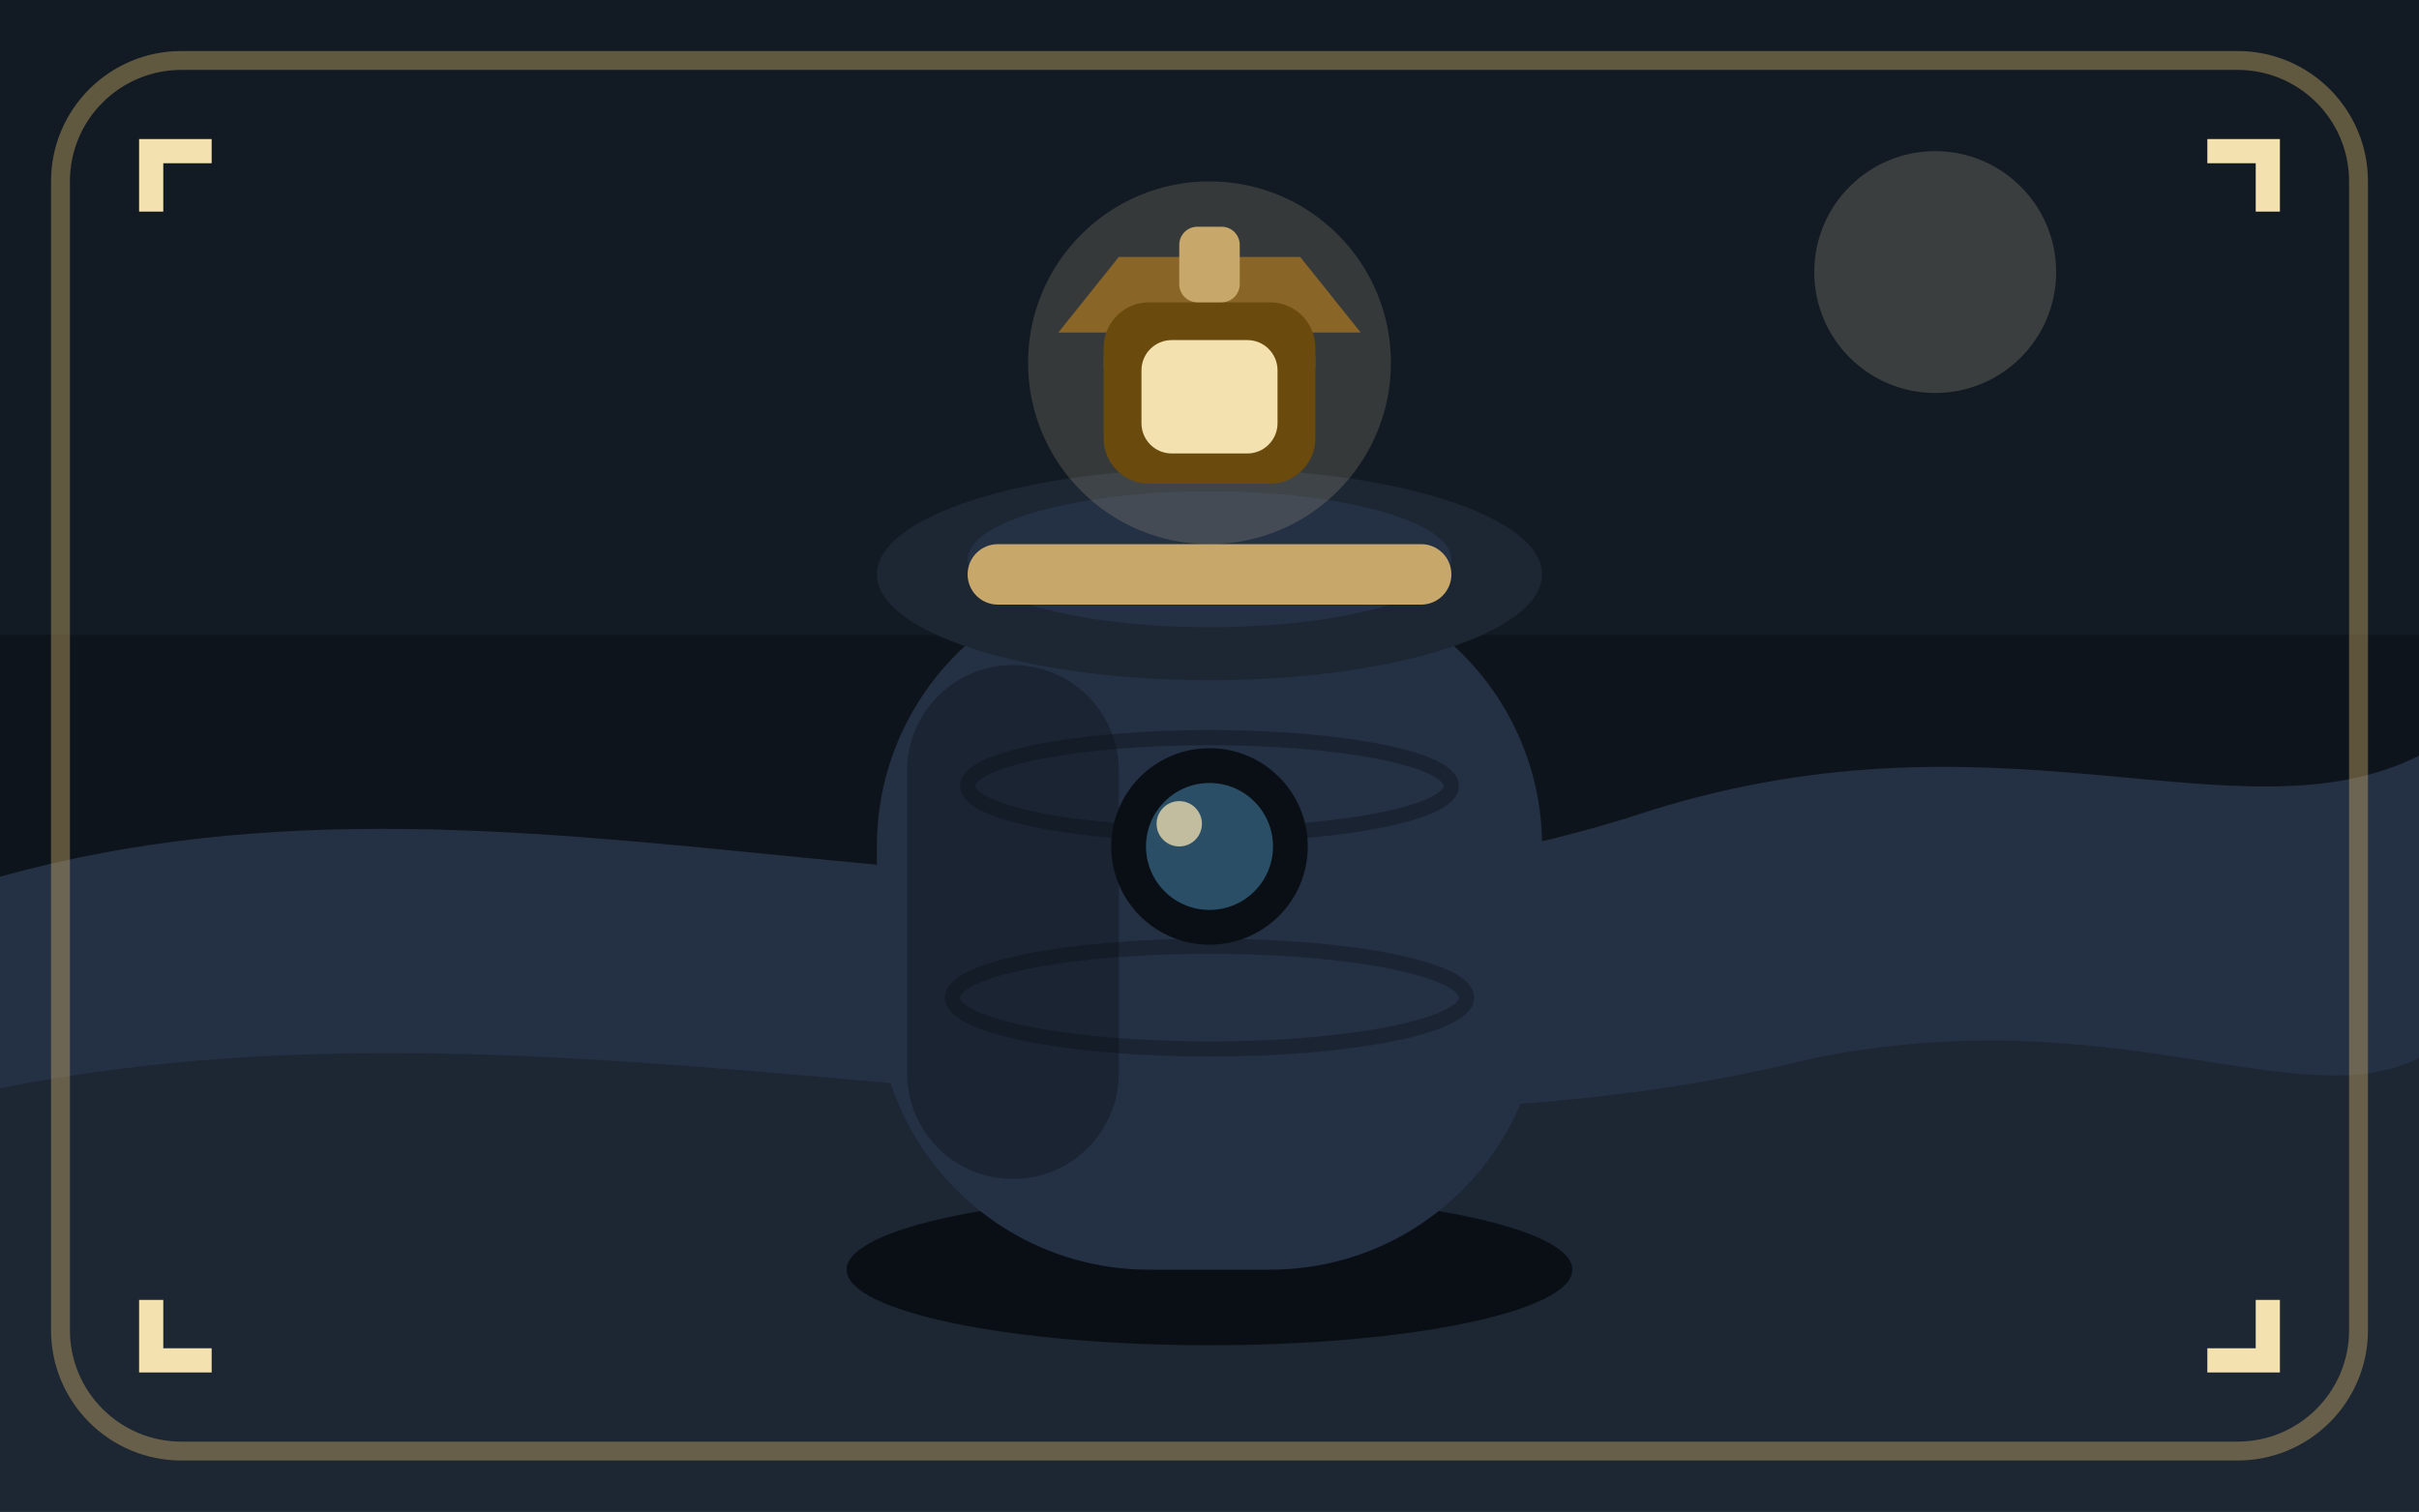
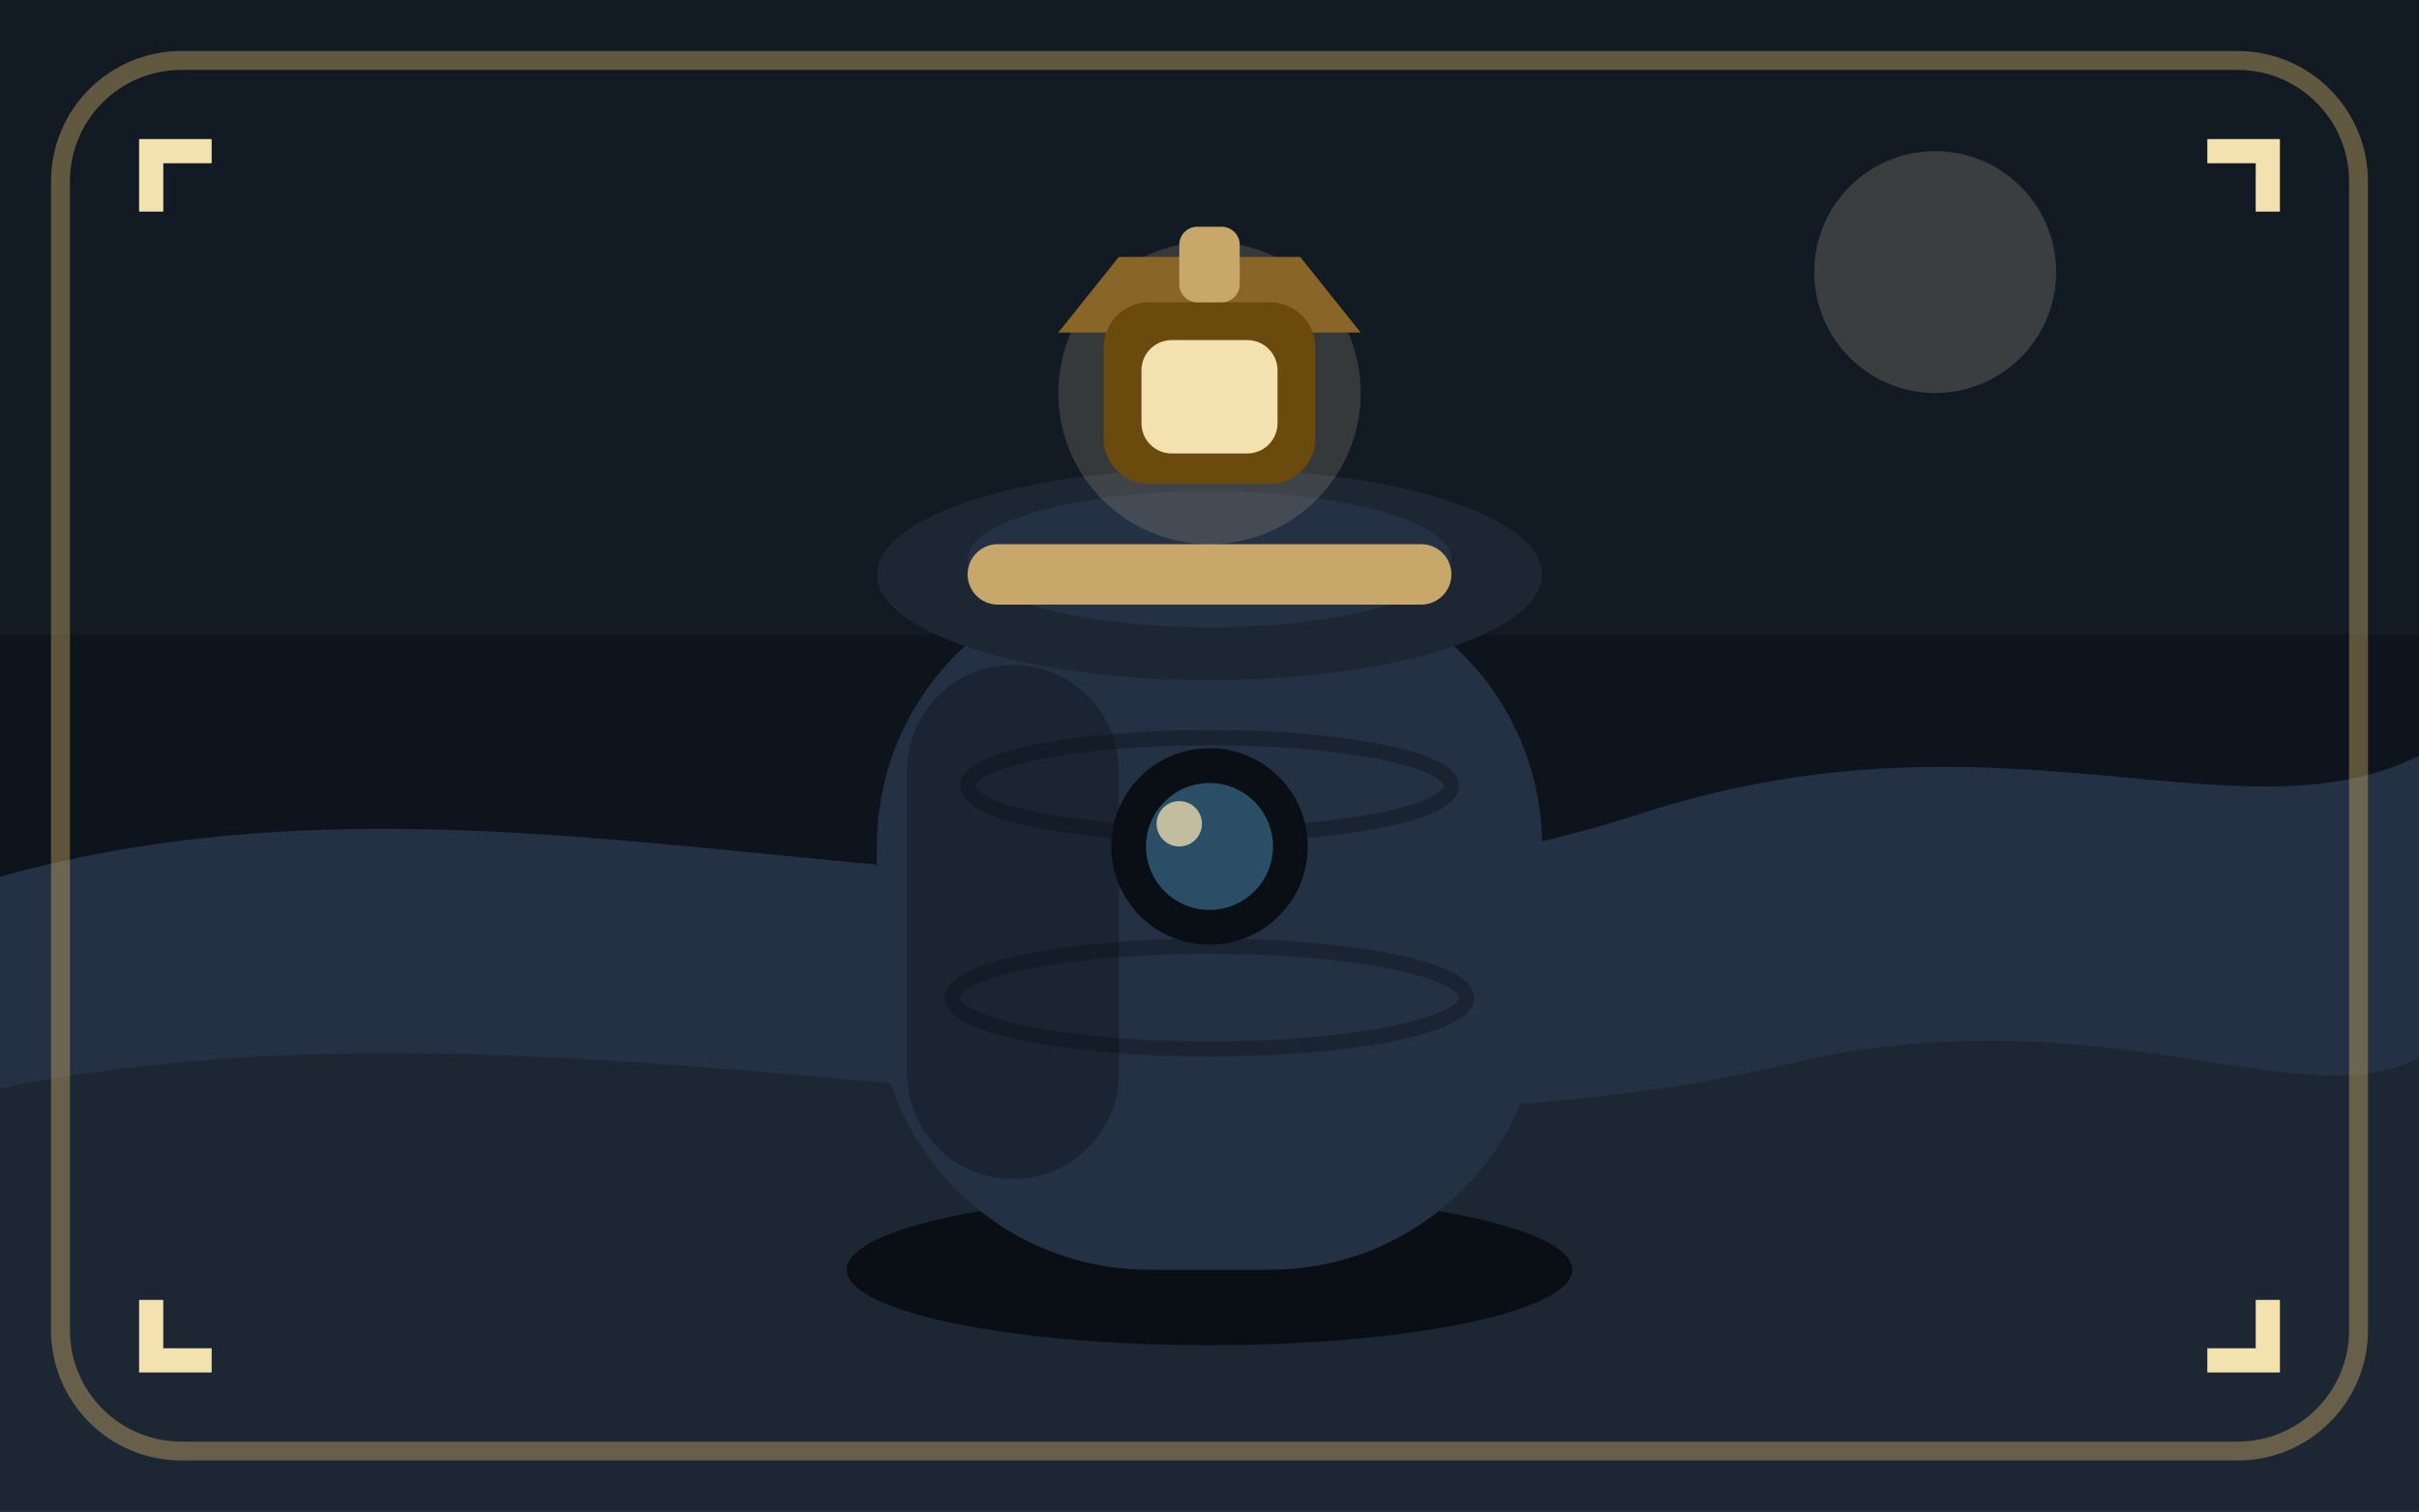
<svg xmlns="http://www.w3.org/2000/svg" viewBox="0 0 160 100">
  <rect width="160" height="100" fill="#0e141c" />
  <rect width="160" height="42" fill="#121a24" />
  <circle cx="128" cy="18" r="8" fill="#f3e2b0" opacity="0.18" />
  <path d="M0 58 C36 48 70 66 108 54 C132 46 148 56 160 50 V100 H0 Z" fill="#243044" />
  <path d="M0 72 C40 64 80 80 120 70 C140 66 152 74 160 70 V100 H0 Z" fill="#1c2733" />
  <path d="M0 86 C50 80 100 92 160 84 V100 H0 Z" fill="#1c2733" />
  <ellipse cx="80" cy="84" rx="24" ry="5" fill="#0a0f15" />
  <rect x="58" y="38" width="44" height="46" rx="18" fill="#243044" />
  <rect x="60" y="44" width="14" height="34" rx="7" fill="#121a24" opacity="0.55" />
  <ellipse cx="80" cy="38" rx="22" ry="7" fill="#1c2733" />
  <ellipse cx="80" cy="37" rx="16" ry="4.5" fill="#243044" />
  <rect x="64" y="36" width="32" height="4" rx="2" fill="#c8a86a" />
  <ellipse cx="80" cy="52" rx="16" ry="3.2" fill="none" stroke="#0a0f15" stroke-opacity="0.4" />
  <ellipse cx="80" cy="66" rx="17" ry="3.4" fill="none" stroke="#0a0f15" stroke-opacity="0.35" />
  <circle cx="80" cy="56" r="6.5" fill="#0a0f15" />
  <circle cx="80" cy="56" r="4.2" fill="#2a4e66" />
  <circle cx="78" cy="54.5" r="1.5" fill="#f3e2b0" opacity="0.75" />
-   <circle cx="80" cy="24" r="12" fill="#f3e2b0" opacity="0.16" />
-   <circle cx="80" cy="24" r="7" fill="#f3e2b0" opacity="0.24" />
+   <circle cx="80" cy="26" r="10" fill="#f3e2b0" opacity="0.16" />
+   <circle cx="80" cy="26" r="6" fill="#f3e2b0" opacity="0.24" />
  <path d="M70 22 H90 L86 17 H74 Z" fill="#8a6528" />
  <rect x="73" y="20" width="14" height="12" rx="3" fill="#6b4a0e" />
  <rect x="75.5" y="22.5" width="9" height="7.5" rx="2" fill="#f3e2b0" />
  <rect x="78" y="15" width="4" height="5" rx="1.2" fill="#c8a86a" />
  <rect x="4" y="4" width="152" height="92" rx="8" fill="none" stroke="#d7b56a" stroke-opacity="0.4" stroke-width="1.25" />
  <g fill="none" stroke="#f3e2b0" stroke-width="1.6" stroke-linecap="butt">
    <path d="M10 14 V10 H14" />
    <path d="M146 10 H150 V14" />
    <path d="M10 86 V90 H14" />
    <path d="M150 86 V90 H146" />
  </g>
</svg>
